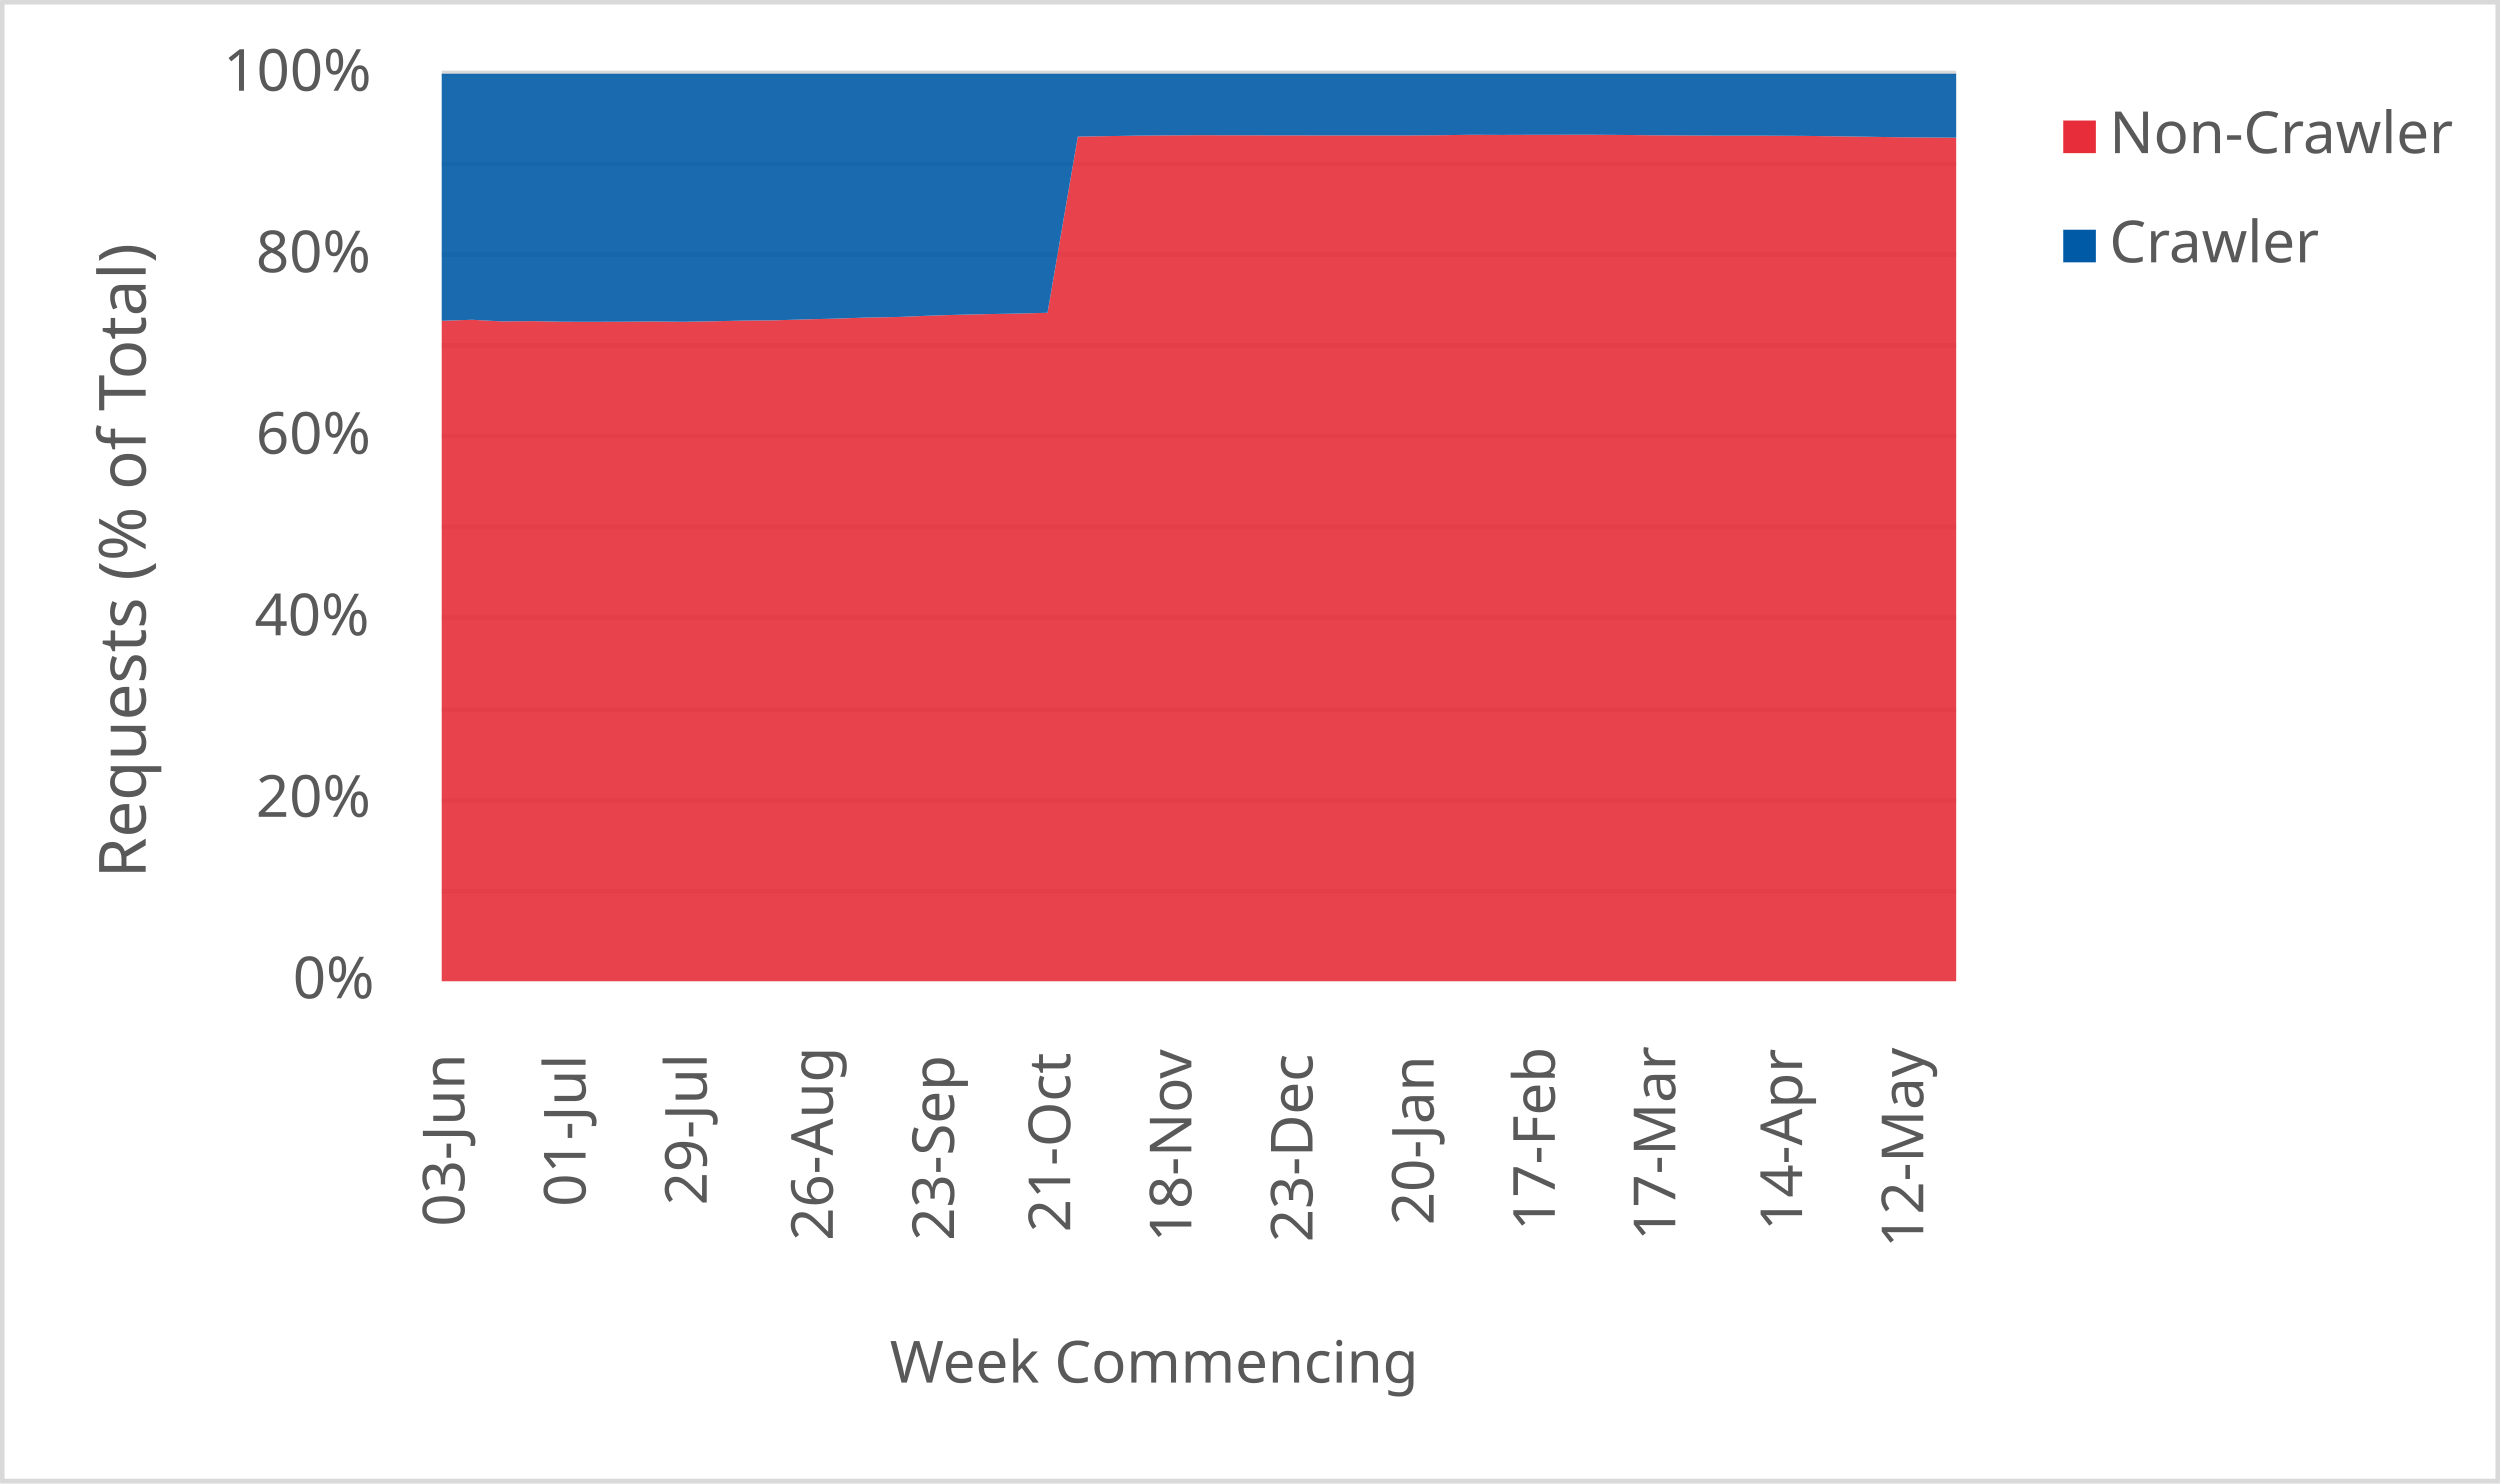
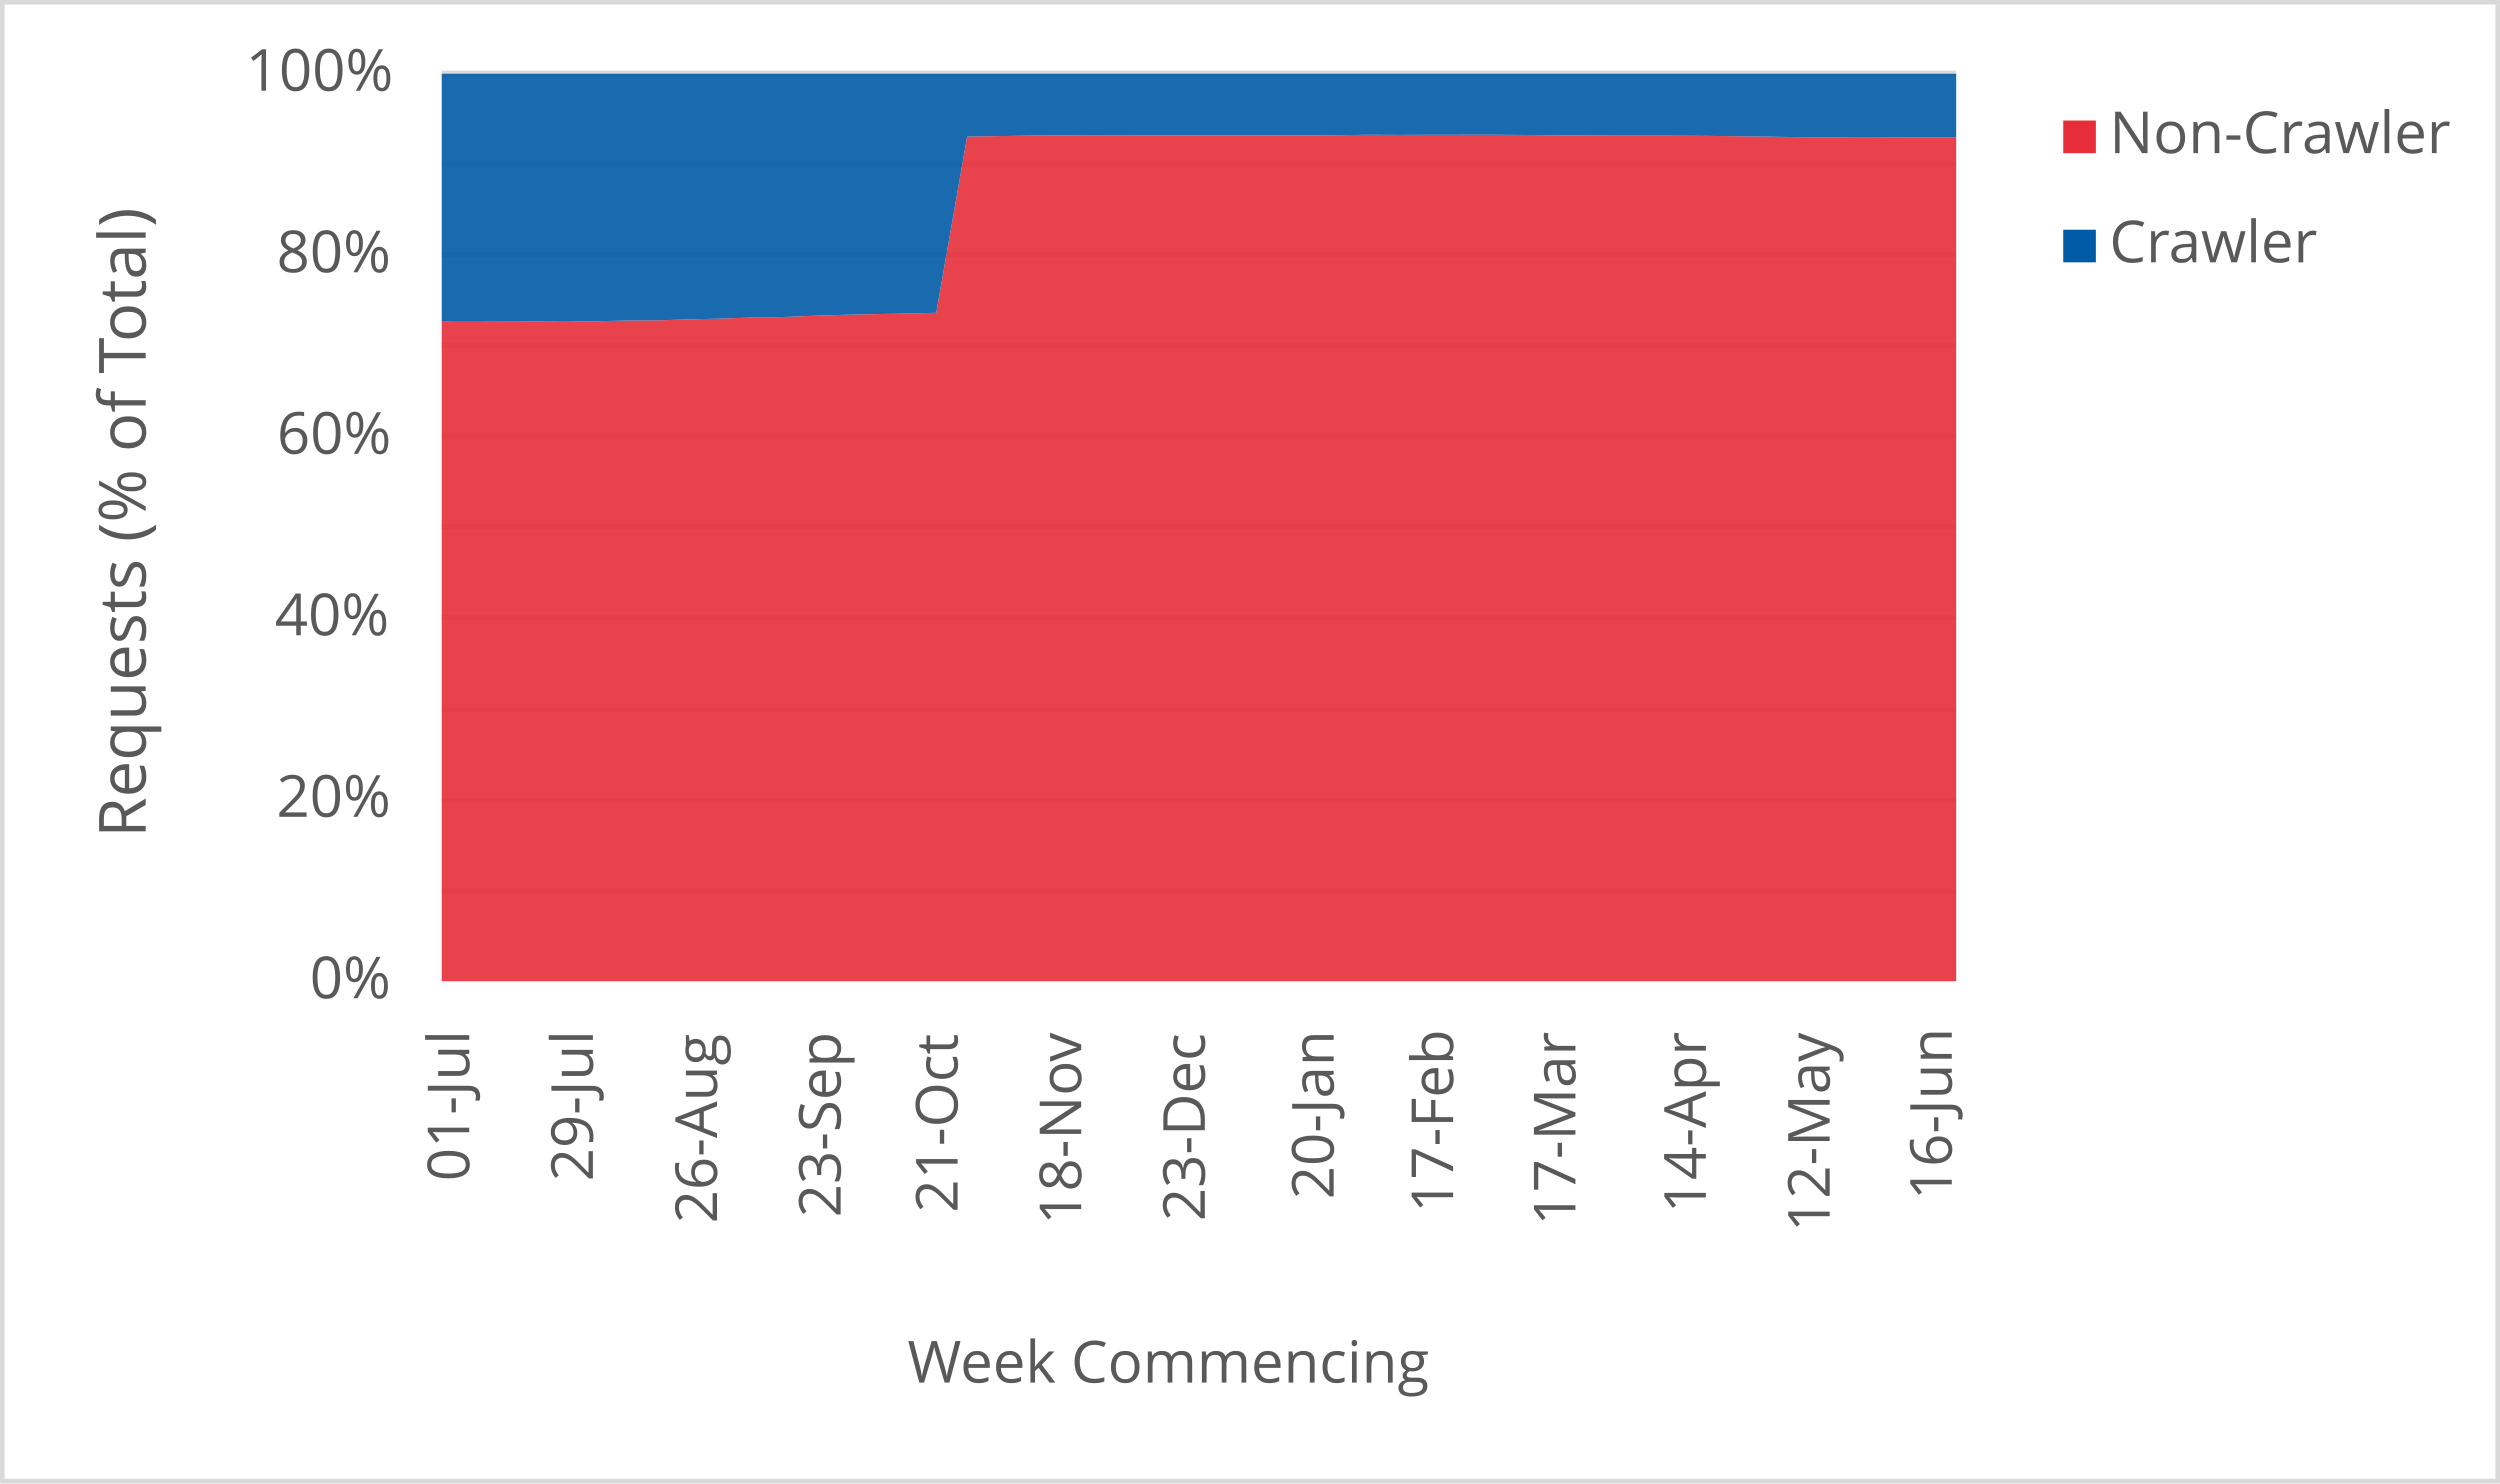
<svg xmlns="http://www.w3.org/2000/svg" width="1763" height="1046" xml:space="preserve" overflow="hidden">
  <defs>
    <clipPath id="clip0">
      <rect x="2917" y="346" width="1763" height="1046" />
    </clipPath>
  </defs>
  <g clip-path="url(#clip0)" transform="translate(-2917 -346)">
    <rect x="2918" y="347" width="1760" height="1043" fill="#FFFFFF" />
    <g>
      <path d="    M3228.5 974.532 4296.5 974.532    M3228.5 910.53 4296.5 910.53    M3228.5 846.528 4296.5 846.528    M3228.5 781.526 4296.5 781.526    M3228.5 717.524 4296.5 717.524    M3228.5 653.522 4296.5 653.522    M3228.5 589.52 4296.5 589.52    M3228.5 525.517 4296.5 525.517    M3228.5 461.515 4296.5 461.515    M3228.5 397.5 4296.5 397.5" stroke="#D9D9D9" stroke-width="3.438" stroke-linejoin="round" stroke-miterlimit="10" fill="none" />
    </g>
    <g>
      <path d="M 1038.5 4296.5 1038.5" stroke="#D9D9D9" stroke-width="3.438" stroke-linejoin="round" stroke-miterlimit="10" fill="none" fill-rule="evenodd" />
    </g>
    <g>
-       <text fill="#595959" font-family="Verdana,sans-serif" font-weight="400" font-size="41" transform="matrix(6.12323e-17 -1 1 6.12323e-17 3244.5 1211)">03-Jun</text>
+       <text fill="#595959" font-family="Verdana,Open Sans,DejaVu Sans,sans-serif" font-weight="400" font-size="41" transform="matrix(6.12323e-17 -1 1 6.12323e-17 3247.929 1178.999)">01-Jul</text>
    </g>
    <g>
-       <text fill="#595959" font-family="Verdana,sans-serif" font-weight="400" font-size="41" transform="matrix(6.12323e-17 -1 1 6.12323e-17 3329.94 1197)">01-Jul</text>
+       <text fill="#595959" font-family="Verdana,Open Sans,DejaVu Sans,sans-serif" font-weight="400" font-size="41" transform="matrix(6.12323e-17 -1 1 6.12323e-17 3335.113 1179.039)">29-Jul</text>
    </g>
    <g>
-       <text fill="#595959" font-family="Verdana,sans-serif" font-weight="400" font-size="41" transform="matrix(6.12323e-17 -1 1 6.12323e-17 3415.38 1196)">29-Jul</text>
+       <text fill="#595959" font-family="Verdana,Open Sans,DejaVu Sans,sans-serif" font-weight="400" font-size="41" transform="matrix(6.12323e-17 -1 1 6.12323e-17 3422.637 1208.667)">26-Aug</text>
    </g>
    <g>
-       <text fill="#595959" font-family="Verdana,sans-serif" font-weight="400" font-size="41" transform="matrix(6.12323e-17 -1 1 6.12323e-17 3504.32 1221)">26-Aug</text>
+       <text fill="#595959" font-family="Verdana,Open Sans,DejaVu Sans,sans-serif" font-weight="400" font-size="41" transform="matrix(6.12323e-17 -1 1 6.12323e-17 3509.82 1204.423)">23-Sep</text>
    </g>
    <g>
-       <text fill="#595959" font-family="Verdana,sans-serif" font-weight="400" font-size="41" transform="matrix(6.12323e-17 -1 1 6.12323e-17 3589.76 1221)">23-Sep</text>
+       <text fill="#595959" font-family="Verdana,Open Sans,DejaVu Sans,sans-serif" font-weight="400" font-size="41" transform="matrix(6.12323e-17 -1 1 6.12323e-17 3592.299 1201.14)">21-Oct</text>
    </g>
    <g>
-       <text fill="#595959" font-family="Verdana,sans-serif" font-weight="400" font-size="41" transform="matrix(6.12323e-17 -1 1 6.12323e-17 3671.7 1215)">21-Oct</text>
+       <text fill="#595959" font-family="Verdana,Open Sans,DejaVu Sans,sans-serif" font-weight="400" font-size="41" transform="matrix(6.12323e-17 -1 1 6.12323e-17 3679.463 1209.708)">18-Nov</text>
    </g>
    <g>
-       <text fill="#595959" font-family="Verdana,sans-serif" font-weight="400" font-size="41" transform="matrix(6.12323e-17 -1 1 6.12323e-17 3757.14 1222)">18-Nov</text>
+       <text fill="#595959" font-family="Verdana,Open Sans,DejaVu Sans,sans-serif" font-weight="400" font-size="41" transform="matrix(6.12323e-17 -1 1 6.12323e-17 3766.647 1207.126)">23-Dec</text>
    </g>
    <g>
-       <text fill="#595959" font-family="Verdana,sans-serif" font-weight="400" font-size="41" transform="matrix(6.12323e-17 -1 1 6.12323e-17 3842.58 1222)">23-Dec</text>
+       <text fill="#595959" font-family="Verdana,Open Sans,DejaVu Sans,sans-serif" font-weight="400" font-size="41" transform="matrix(6.12323e-17 -1 1 6.12323e-17 3857.504 1191.691)">20-Jan</text>
    </g>
    <g>
-       <text fill="#595959" font-family="Verdana,sans-serif" font-weight="400" font-size="41" transform="matrix(6.12323e-17 -1 1 6.12323e-17 3928.02 1210)">20-Jan</text>
+       <text fill="#595959" font-family="Verdana,Open Sans,DejaVu Sans,sans-serif" font-weight="400" font-size="41" transform="matrix(6.12323e-17 -1 1 6.12323e-17 3941.745 1201.32)">17-Feb</text>
    </g>
    <g>
-       <text fill="#595959" font-family="Verdana,sans-serif" font-weight="400" font-size="41" transform="matrix(6.12323e-17 -1 1 6.12323e-17 4013.46 1214)">17-Feb</text>
+       <text fill="#595959" font-family="Verdana,Open Sans,DejaVu Sans,sans-serif" font-weight="400" font-size="41" transform="matrix(6.12323e-17 -1 1 6.12323e-17 4027.988 1210.289)">17-Mar</text>
    </g>
    <g>
-       <text fill="#595959" font-family="Verdana,sans-serif" font-weight="400" font-size="41" transform="matrix(6.12323e-17 -1 1 6.12323e-17 4098.4 1221)">17-Mar</text>
+       <text fill="#595959" font-family="Verdana,Open Sans,DejaVu Sans,sans-serif" font-weight="400" font-size="41" transform="matrix(6.12323e-17 -1 1 6.12323e-17 4119.976 1201.541)">14-Apr</text>
    </g>
    <g>
-       <text fill="#595959" font-family="Verdana,sans-serif" font-weight="400" font-size="41" transform="matrix(6.12323e-17 -1 1 6.12323e-17 4187.84 1214)">14-Apr</text>
+       <text fill="#595959" font-family="Verdana,Open Sans,DejaVu Sans,sans-serif" font-weight="400" font-size="41" transform="matrix(6.12323e-17 -1 1 6.12323e-17 4207.29 1214.753)">12-May</text>
    </g>
    <g>
-       <text fill="#595959" font-family="Verdana,sans-serif" font-weight="400" font-size="41" transform="matrix(6.12323e-17 -1 1 6.12323e-17 4273.28 1226)">12-May</text>
+       <text fill="#595959" font-family="Verdana,Open Sans,DejaVu Sans,sans-serif" font-weight="400" font-size="41" transform="matrix(6.12323e-17 -1 1 6.12323e-17 4293.402 1192.291)">16-Jun</text>
    </g>
    <g>
-       <text fill="#595959" font-family="Verdana,sans-serif" font-weight="400" font-size="41" transform="matrix(1 0 0 1 3123.5 1050)">0%</text>
+       <text fill="#595959" font-family="Verdana,Open Sans,DejaVu Sans,sans-serif" font-weight="400" font-size="41" transform="matrix(1 0 0 1 3135.448 1050)">0%</text>
    </g>
    <g>
-       <text fill="#595959" font-family="Verdana,sans-serif" font-weight="400" font-size="41" transform="matrix(1 0 0 1 3097.5 922)">20%</text>
+       <text fill="#595959" font-family="Verdana,Open Sans,DejaVu Sans,sans-serif" font-weight="400" font-size="41" transform="matrix(1 0 0 1 3111.965 922)">20%</text>
    </g>
    <g>
-       <text fill="#595959" font-family="Verdana,sans-serif" font-weight="400" font-size="41" transform="matrix(1 0 0 1 3096.5 794)">40%</text>
+       <text fill="#595959" font-family="Verdana,Open Sans,DejaVu Sans,sans-serif" font-weight="400" font-size="41" transform="matrix(1 0 0 1 3110.824 794)">40%</text>
    </g>
    <g>
-       <text fill="#595959" font-family="Verdana,sans-serif" font-weight="400" font-size="41" transform="matrix(1 0 0 1 3097.5 666)">60%</text>
+       <text fill="#595959" font-family="Verdana,Open Sans,DejaVu Sans,sans-serif" font-weight="400" font-size="41" transform="matrix(1 0 0 1 3112.306 666)">60%</text>
    </g>
    <g>
-       <text fill="#595959" font-family="Verdana,sans-serif" font-weight="400" font-size="41" transform="matrix(1 0 0 1 3097.5 538)">80%</text>
+       <text fill="#595959" font-family="Verdana,Open Sans,DejaVu Sans,sans-serif" font-weight="400" font-size="41" transform="matrix(1 0 0 1 3112.045 538)">80%</text>
    </g>
    <g>
-       <text fill="#595959" font-family="Verdana,sans-serif" font-weight="400" font-size="41" transform="matrix(1 0 0 1 3074.5 410)">100%</text>
+       <text fill="#595959" font-family="Verdana,Open Sans,DejaVu Sans,sans-serif" font-weight="400" font-size="41" transform="matrix(1 0 0 1 3090.284 410)">100%</text>
    </g>
    <g>
-       <text fill="#595959" font-family="Verdana,sans-serif" font-weight="400" font-size="41" transform="matrix(1 0 0 1 3544.5 1321)">Week Commencing</text>
+       <text fill="#595959" font-family="Verdana,Open Sans,DejaVu Sans,sans-serif" font-weight="400" font-size="41" transform="matrix(1 0 0 1 3556.971 1321)">Week Commencing</text>
    </g>
    <g>
-       <text fill="#595959" font-family="Verdana,sans-serif" font-weight="400" font-size="46" transform="matrix(6.12323e-17 -1 1 6.12323e-17 3019.73 965.25)">Requests (% of Total)</text>
+       <text fill="#595959" font-family="Verdana,Open Sans,DejaVu Sans,sans-serif" font-weight="400" font-size="46" transform="matrix(6.12323e-17 -1 1 6.12323e-17 3019.73 936.7666)">Requests (% of Total)</text>
    </g>
    <rect x="2918.5" y="347.5" width="1760" height="1043" stroke="#D9D9D9" stroke-width="3.438" stroke-linejoin="round" stroke-miterlimit="10" fill="none" />
    <g>
-       <path d="M3228.5 1038 3249.86 1038 3271.22 1038 3292.58 1038 3313.94 1038 3335.3 1038 3356.66 1038 3378.02 1038 3399.38 1038 3420.74 1038 3442.1 1038 3463.46 1038 3484.82 1038 3506.18 1038 3527.54 1038 3548.9 1038 3570.26 1038 3591.62 1038 3612.98 1038 3634.34 1038 3655.7 1038 3677.06 1038 3698.42 1038 3719.78 1038 3741.14 1038 3762.5 1038 3783.86 1038 3805.22 1038 3826.58 1038 3847.94 1038 3869.3 1038 3890.66 1038 3912.02 1038 3933.38 1038 3954.74 1038 3976.1 1038 3997.46 1038 4018.82 1038 4040.18 1038 4061.54 1038 4082.9 1038 4104.26 1038 4125.62 1038 4146.98 1038 4168.34 1038 4189.7 1038 4211.06 1038 4232.42 1038 4253.78 1038 4275.14 1038 4296.5 1038 4296.5 443.096 4275.14 442.945 4253.78 442.754 4232.42 442.404 4211.06 442.111 4189.7 441.833 4168.34 441.703 4146.98 441.663 4125.62 441.657 4104.26 441.538 4082.9 441.407 4061.54 441.167 4040.18 441.029 4018.82 441.036 3997.46 441.062 3976.1 441.141 3954.74 441.047 3933.38 441.333 3912.02 441.507 3890.66 441.526 3869.3 441.534 3847.94 441.543 3826.58 441.474 3805.22 441.459 3783.86 441.388 3762.5 441.329 3741.14 441.473 3719.78 441.645 3698.42 441.985 3677.06 442.333 3655.7 566.572 3634.34 567.131 3612.98 567.513 3591.62 568.014 3570.26 568.697 3548.9 569.583 3527.54 569.956 3506.18 570.707 3484.82 571.224 3463.46 571.904 3442.1 572.063 3420.74 572.549 3399.38 572.911 3378.02 572.733 3356.66 572.862 3335.3 572.937 3313.94 572.894 3292.58 572.465 3271.22 572.633 3249.86 571.508 3228.5 572.232 3228.5 1038Z" fill="#e62d39" opacity="0.9" />
+       <path d="M3228.5 1038 3250.296 1038 3272.092 1038 3293.888 1038 3315.684 1038 3337.48 1038 3359.276 1038 3381.071 1038 3402.867 1038 3424.663 1038 3446.459 1038 3468.255 1038 3490.051 1038 3511.847 1038 3533.643 1038 3555.439 1038 3577.235 1038 3599.031 1038 3620.827 1038 3642.622 1038 3664.418 1038 3686.214 1038 3708.01 1038 3729.806 1038 3751.602 1038 3773.398 1038 3795.194 1038 3816.99 1038 3838.786 1038 3860.582 1038 3882.378 1038 3904.173 1038 3925.969 1038 3947.765 1038 3969.561 1038 3991.357 1038 4013.153 1038 4034.949 1038 4056.745 1038 4078.541 1038 4100.337 1038 4122.133 1038 4143.929 1038 4165.724 1038 4187.52 1038 4209.316 1038 4231.112 1038 4252.908 1038 4274.704 1038 4296.5 1038 4296.5 442.854 4274.704 442.958 4252.908 442.973 4231.112 443.096 4209.316 442.945 4187.52 442.754 4165.724 442.404 4143.929 442.111 4122.133 441.833 4100.337 441.703 4078.541 441.663 4056.745 441.657 4034.949 441.538 4013.153 441.407 3991.357 441.167 3969.561 441.029 3947.765 441.036 3925.969 441.062 3904.173 441.141 3882.378 441.047 3860.582 441.333 3838.786 441.507 3816.99 441.526 3795.194 441.534 3773.398 441.543 3751.602 441.474 3729.806 441.459 3708.01 441.388 3686.214 441.329 3664.418 441.473 3642.622 441.645 3620.827 441.985 3599.031 442.333 3577.235 566.572 3555.439 567.131 3533.643 567.513 3511.847 568.014 3490.051 568.697 3468.255 569.583 3446.459 569.956 3424.663 570.707 3402.867 571.224 3381.071 571.904 3359.276 572.063 3337.48 572.549 3315.684 572.911 3293.888 572.733 3272.092 572.862 3250.296 572.937 3228.5 572.894 3228.5 1038Z" fill="#e62d39" opacity="0.9" />
    </g>
    <g>
-       <path d="M3228.5 572.232 3249.86 571.508 3271.22 572.633 3292.58 572.465 3313.94 572.894 3335.3 572.937 3356.66 572.862 3378.02 572.733 3399.38 572.911 3420.74 572.549 3442.1 572.063 3463.46 571.904 3484.82 571.224 3506.18 570.707 3527.54 569.956 3548.9 569.583 3570.26 568.697 3591.62 568.014 3612.98 567.513 3634.34 567.131 3655.7 566.572 3677.06 442.333 3698.42 441.985 3719.78 441.645 3741.14 441.473 3762.5 441.329 3783.86 441.388 3805.22 441.459 3826.58 441.474 3847.94 441.543 3869.3 441.534 3890.66 441.526 3912.02 441.507 3933.38 441.333 3954.74 441.047 3976.1 441.141 3997.46 441.062 4018.82 441.036 4040.18 441.029 4061.54 441.167 4082.9 441.407 4104.26 441.538 4125.62 441.657 4146.98 441.663 4168.34 441.703 4189.7 441.833 4211.06 442.111 4232.42 442.404 4253.78 442.754 4275.14 442.945 4296.5 443.096 4296.5 398 4275.14 398 4253.78 398 4232.42 398 4211.06 398 4189.7 398 4168.34 398 4146.98 398 4125.62 398 4104.26 398 4082.9 398 4061.54 398 4040.18 398 4018.82 398 3997.46 398 3976.1 398 3954.74 398 3933.38 398 3912.02 398 3890.66 398 3869.3 398 3847.94 398 3826.58 398 3805.22 398 3783.86 398 3762.5 398 3741.14 398 3719.78 398 3698.42 398 3677.06 398 3655.7 398 3634.34 398 3612.98 398 3591.62 398 3570.26 398 3548.9 398 3527.54 398 3506.18 398 3484.82 398 3463.46 398 3442.1 398 3420.74 398 3399.38 398 3378.02 398 3356.66 398 3335.3 398 3313.94 398 3292.58 398 3271.22 398 3249.86 398 3228.5 398 3228.5 572.232Z" fill="#005aa6" opacity="0.9" />
+       <path d="M3228.5 572.894 3250.296 572.937 3272.092 572.862 3293.888 572.733 3315.684 572.911 3337.48 572.549 3359.276 572.063 3381.071 571.904 3402.867 571.224 3424.663 570.707 3446.459 569.956 3468.255 569.583 3490.051 568.697 3511.847 568.014 3533.643 567.513 3555.439 567.131 3577.235 566.572 3599.031 442.333 3620.827 441.985 3642.622 441.645 3664.418 441.473 3686.214 441.329 3708.01 441.388 3729.806 441.459 3751.602 441.474 3773.398 441.543 3795.194 441.534 3816.99 441.526 3838.786 441.507 3860.582 441.333 3882.378 441.047 3904.173 441.141 3925.969 441.062 3947.765 441.036 3969.561 441.029 3991.357 441.167 4013.153 441.407 4034.949 441.538 4056.745 441.657 4078.541 441.663 4100.337 441.703 4122.133 441.833 4143.929 442.111 4165.724 442.404 4187.52 442.754 4209.316 442.945 4231.112 443.096 4252.908 442.973 4274.704 442.958 4296.5 442.854 4296.5 398 4274.704 398 4252.908 398 4231.112 398 4209.316 398 4187.52 398 4165.724 398 4143.929 398 4122.133 398 4100.337 398 4078.541 398 4056.745 398 4034.949 398 4013.153 398 3991.357 398 3969.561 398 3947.765 398 3925.969 398 3904.173 398 3882.378 398 3860.582 398 3838.786 398 3816.99 398 3795.194 398 3773.398 398 3751.602 398 3729.806 398 3708.01 398 3686.214 398 3664.418 398 3642.622 398 3620.827 398 3599.031 398 3577.235 398 3555.439 398 3533.643 398 3511.847 398 3490.051 398 3468.255 398 3446.459 398 3424.663 398 3402.867 398 3381.071 398 3359.276 398 3337.48 398 3315.684 398 3293.888 398 3272.092 398 3250.296 398 3228.5 398 3228.5 572.894Z" fill="#005aa6" opacity="0.9" />
    </g>
    <g>
      <rect x="4372" y="431" width="23" height="23" fill="#e62d39" />
    </g>
    <g>
-       <text fill="#595959" font-family="Verdana,sans-serif" font-weight="400" font-size="41" transform="matrix(1 0 0 1 4404.56 454)">Non-Crawler</text>
+       <text fill="#595959" font-family="Verdana,Open Sans,DejaVu Sans,sans-serif" font-weight="400" font-size="41" transform="matrix(1 0 0 1 4404.56 454)">Non-Crawler</text>
    </g>
    <g>
      <rect x="4372" y="508" width="23" height="23" fill="#005aa6" />
    </g>
    <g>
-       <text fill="#595959" font-family="Verdana,sans-serif" font-weight="400" font-size="41" transform="matrix(1 0 0 1 4404.56 531)">Crawler</text>
+       <text fill="#595959" font-family="Verdana,Open Sans,DejaVu Sans,sans-serif" font-weight="400" font-size="41" transform="matrix(1 0 0 1 4404.56 531)">Crawler</text>
    </g>
  </g>
</svg>
